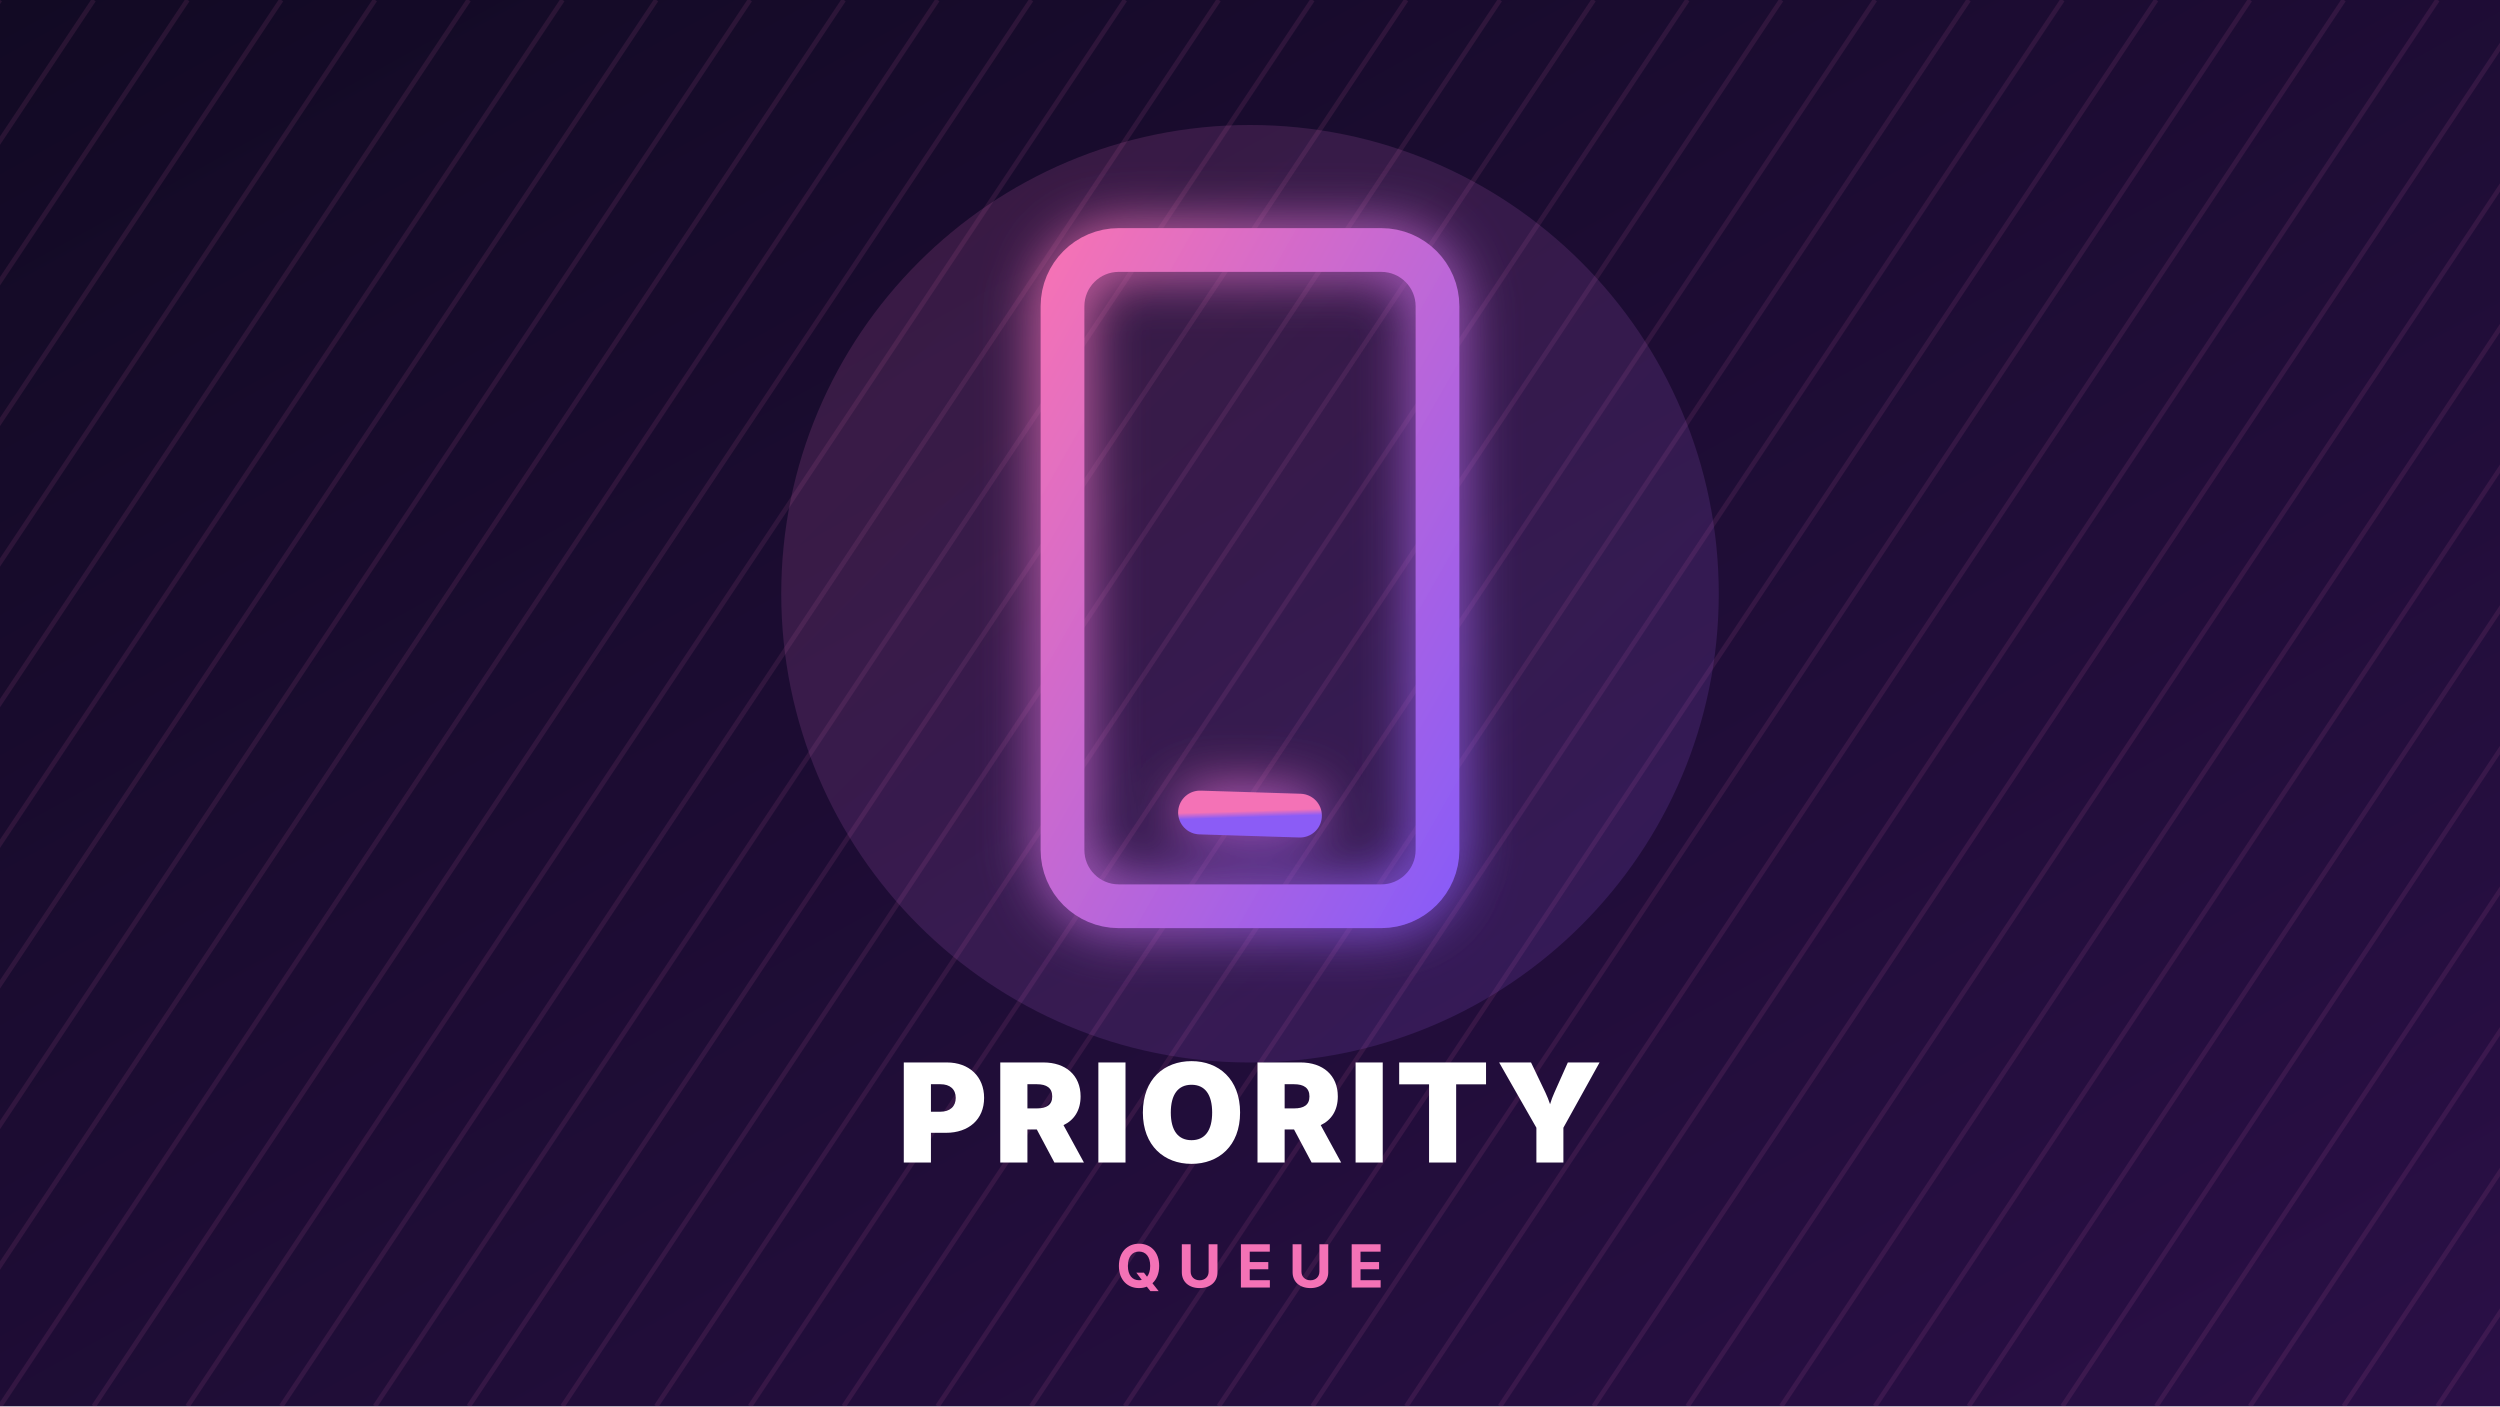
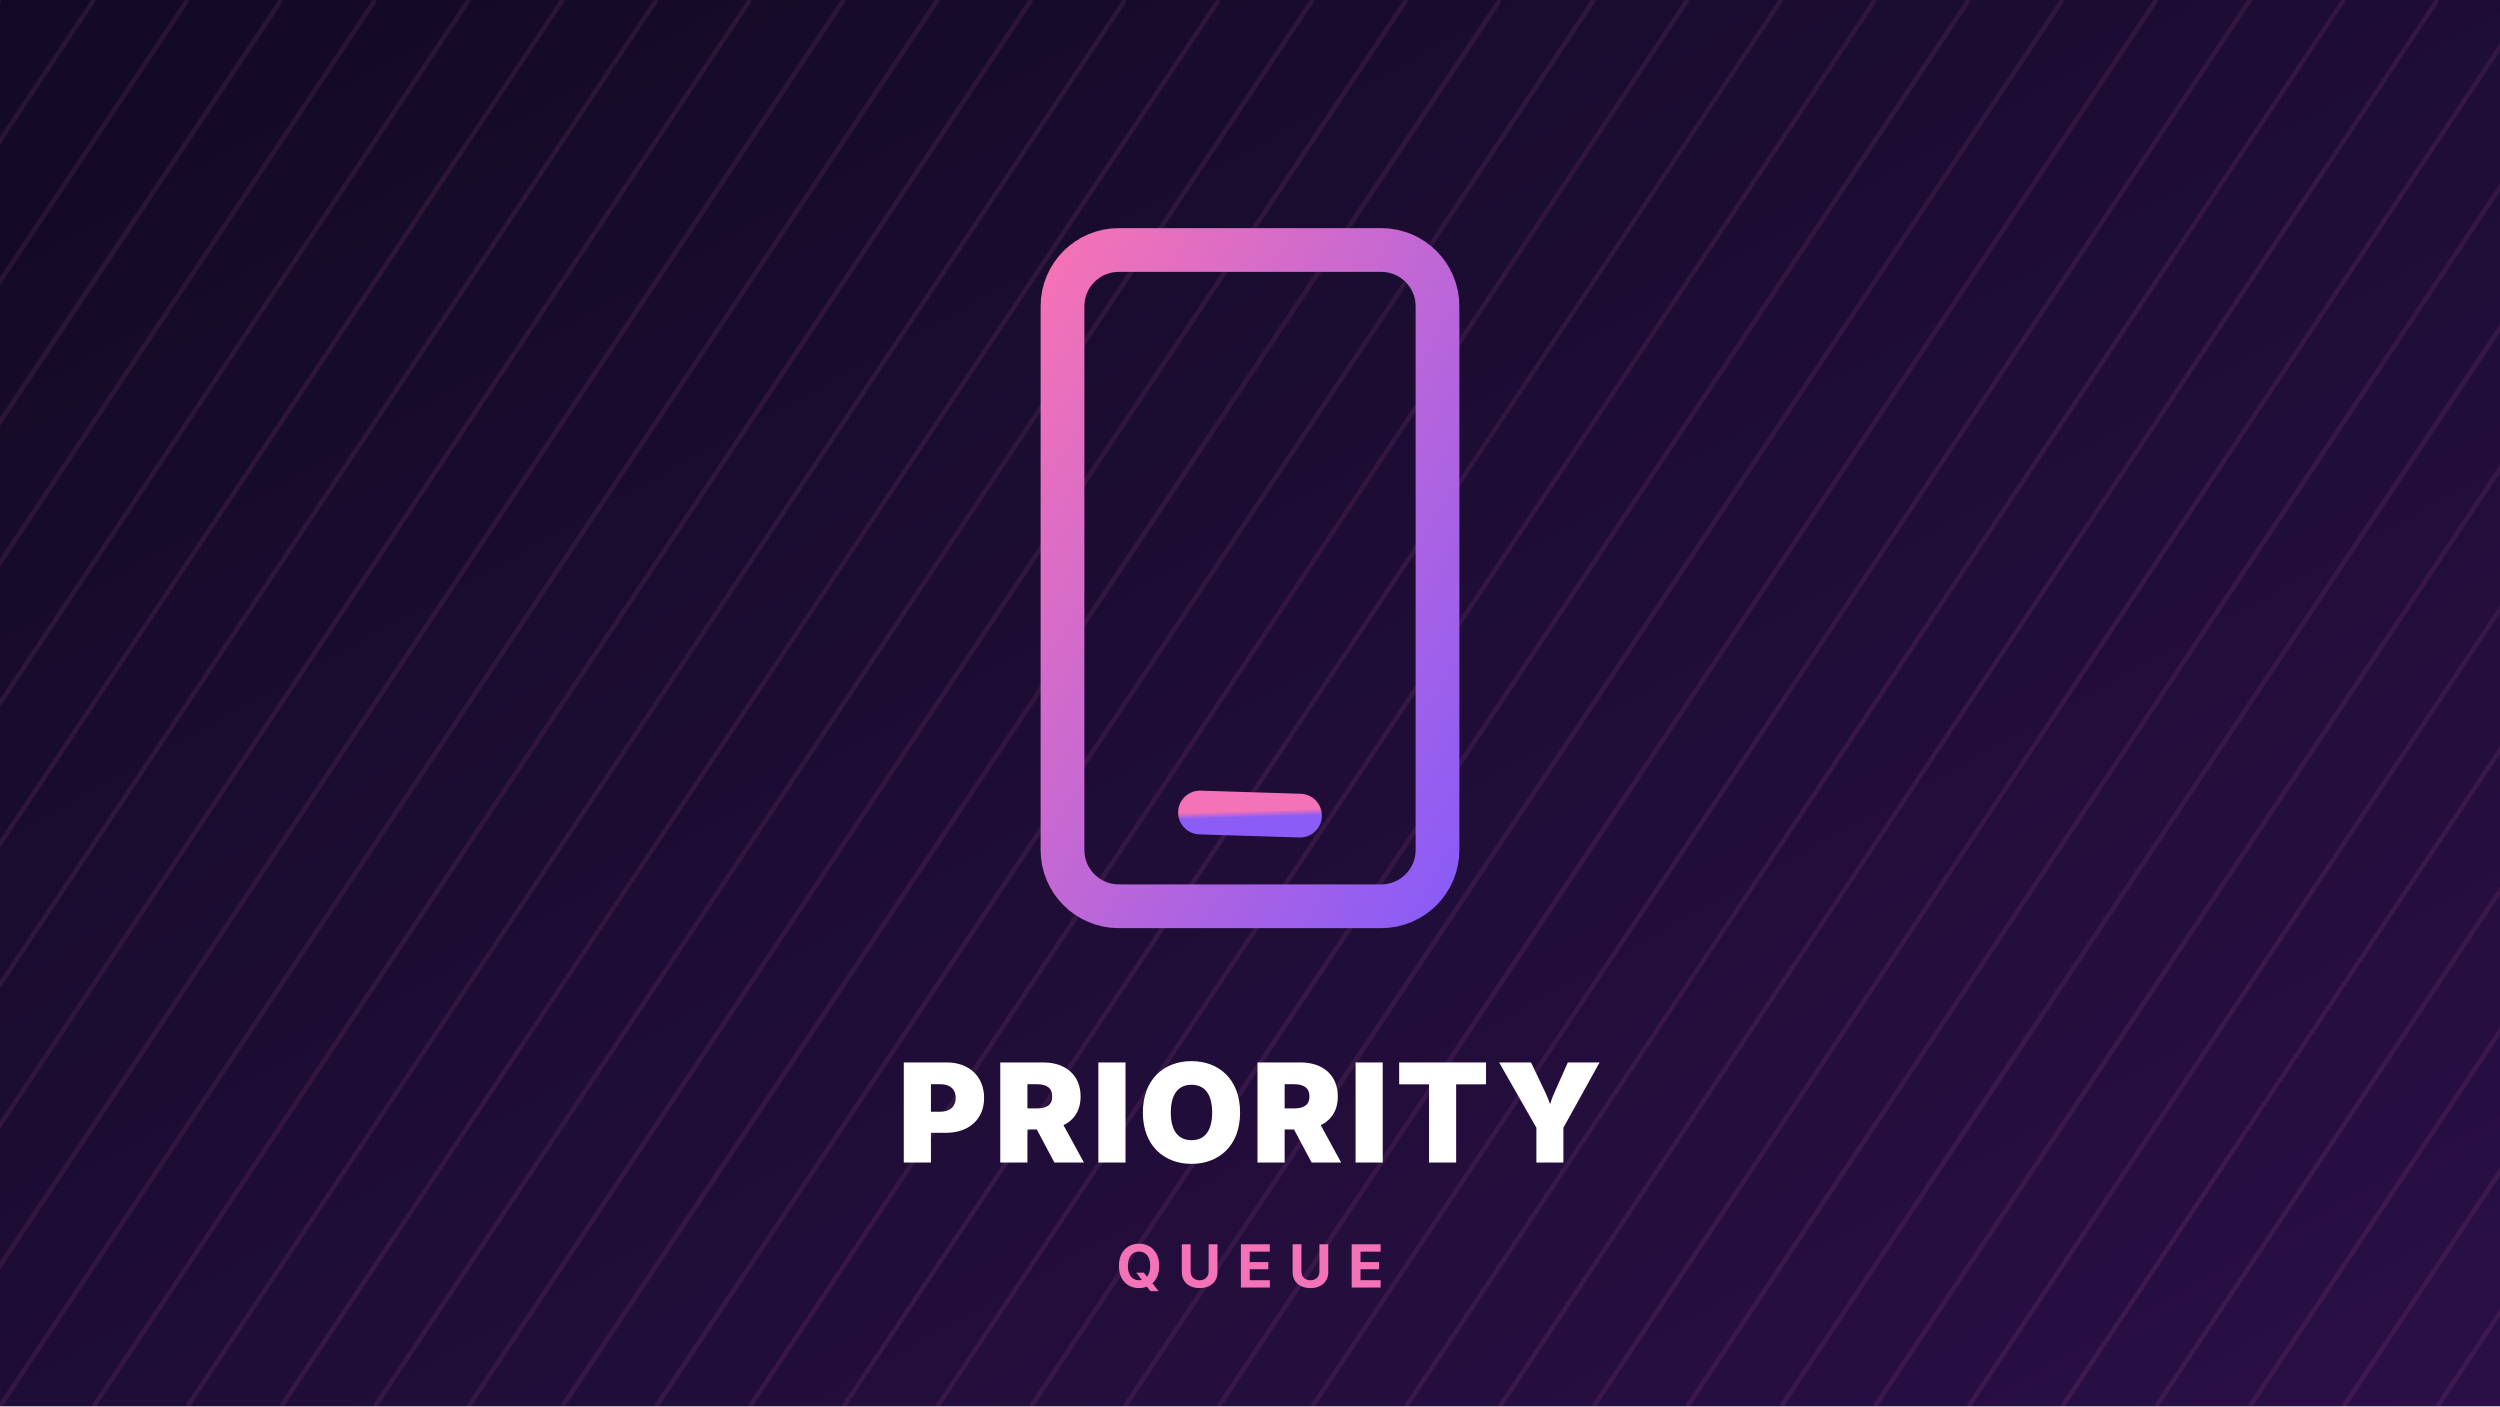
<svg xmlns="http://www.w3.org/2000/svg" viewBox="0 0 800 450" width="800" height="450">
  <defs>
    <linearGradient id="bg" x1="0" y1="0" x2="1" y2="1">
      <stop offset="0" stop-color="#120a24" />
      <stop offset="1" stop-color="#2a0f46" />
    </linearGradient>
    <linearGradient id="ac" x1="0" y1="0" x2="1" y2="1">
      <stop offset="0" stop-color="#f472b6" />
      <stop offset="1" stop-color="#8b5cf6" />
    </linearGradient>
-     <filter id="glow" x="-30%" y="-30%" width="160%" height="160%">
-       <feGaussianBlur stdDeviation="9" result="b" />
-       <feMerge>
-         <feMergeNode in="b" />
-         <feMergeNode in="SourceGraphic" />
-       </feMerge>
-     </filter>
  </defs>
  <rect width="800" height="450" fill="url(#bg)" />
  <g opacity=".10" stroke="#f472b6" stroke-width="1.5">
    <line x1="0" y1="0" x2="-300" y2="450" />
    <line x1="30" y1="0" x2="-270" y2="450" />
    <line x1="60" y1="0" x2="-240" y2="450" />
    <line x1="90" y1="0" x2="-210" y2="450" />
    <line x1="120" y1="0" x2="-180" y2="450" />
    <line x1="150" y1="0" x2="-150" y2="450" />
    <line x1="180" y1="0" x2="-120" y2="450" />
    <line x1="210" y1="0" x2="-90" y2="450" />
    <line x1="240" y1="0" x2="-60" y2="450" />
    <line x1="270" y1="0" x2="-30" y2="450" />
    <line x1="300" y1="0" x2="0" y2="450" />
    <line x1="330" y1="0" x2="30" y2="450" />
    <line x1="360" y1="0" x2="60" y2="450" />
    <line x1="390" y1="0" x2="90" y2="450" />
    <line x1="420" y1="0" x2="120" y2="450" />
    <line x1="450" y1="0" x2="150" y2="450" />
    <line x1="480" y1="0" x2="180" y2="450" />
    <line x1="510" y1="0" x2="210" y2="450" />
    <line x1="540" y1="0" x2="240" y2="450" />
    <line x1="570" y1="0" x2="270" y2="450" />
    <line x1="600" y1="0" x2="300" y2="450" />
    <line x1="630" y1="0" x2="330" y2="450" />
    <line x1="660" y1="0" x2="360" y2="450" />
    <line x1="690" y1="0" x2="390" y2="450" />
    <line x1="720" y1="0" x2="420" y2="450" />
    <line x1="750" y1="0" x2="450" y2="450" />
    <line x1="780" y1="0" x2="480" y2="450" />
    <line x1="810" y1="0" x2="510" y2="450" />
    <line x1="840" y1="0" x2="540" y2="450" />
    <line x1="870" y1="0" x2="570" y2="450" />
    <line x1="900" y1="0" x2="600" y2="450" />
    <line x1="930" y1="0" x2="630" y2="450" />
    <line x1="960" y1="0" x2="660" y2="450" />
    <line x1="990" y1="0" x2="690" y2="450" />
    <line x1="1020" y1="0" x2="720" y2="450" />
    <line x1="1050" y1="0" x2="750" y2="450" />
    <line x1="1080" y1="0" x2="780" y2="450" />
    <line x1="1110" y1="0" x2="810" y2="450" />
    <line x1="1140" y1="0" x2="840" y2="450" />
  </g>
-   <circle cx="400" cy="190" r="150" fill="url(#ac)" opacity=".16" />
-   <g transform="translate(144 -40)" filter="url(#glow)" fill="none" stroke="url(#ac)" stroke-width="14" stroke-linecap="round" stroke-linejoin="round">
+   <g transform="translate(144 -40)" fill="none" stroke="url(#ac)" stroke-width="14" stroke-linecap="round" stroke-linejoin="round">
    <rect x="196" y="120" width="120" height="210" rx="18" />
    <path d="M240 300 L272 301" />
  </g>
  <text x="400" y="372" text-anchor="middle" font-family="Inter, Arial, sans-serif" font-size="44" font-weight="900" letter-spacing="2" fill="#fff">PRIORITY</text>
  <text x="400" y="412" text-anchor="middle" font-family="Inter, Arial, sans-serif" font-size="19" font-weight="700" letter-spacing="5" fill="#f472b6">QUEUE</text>
</svg>
